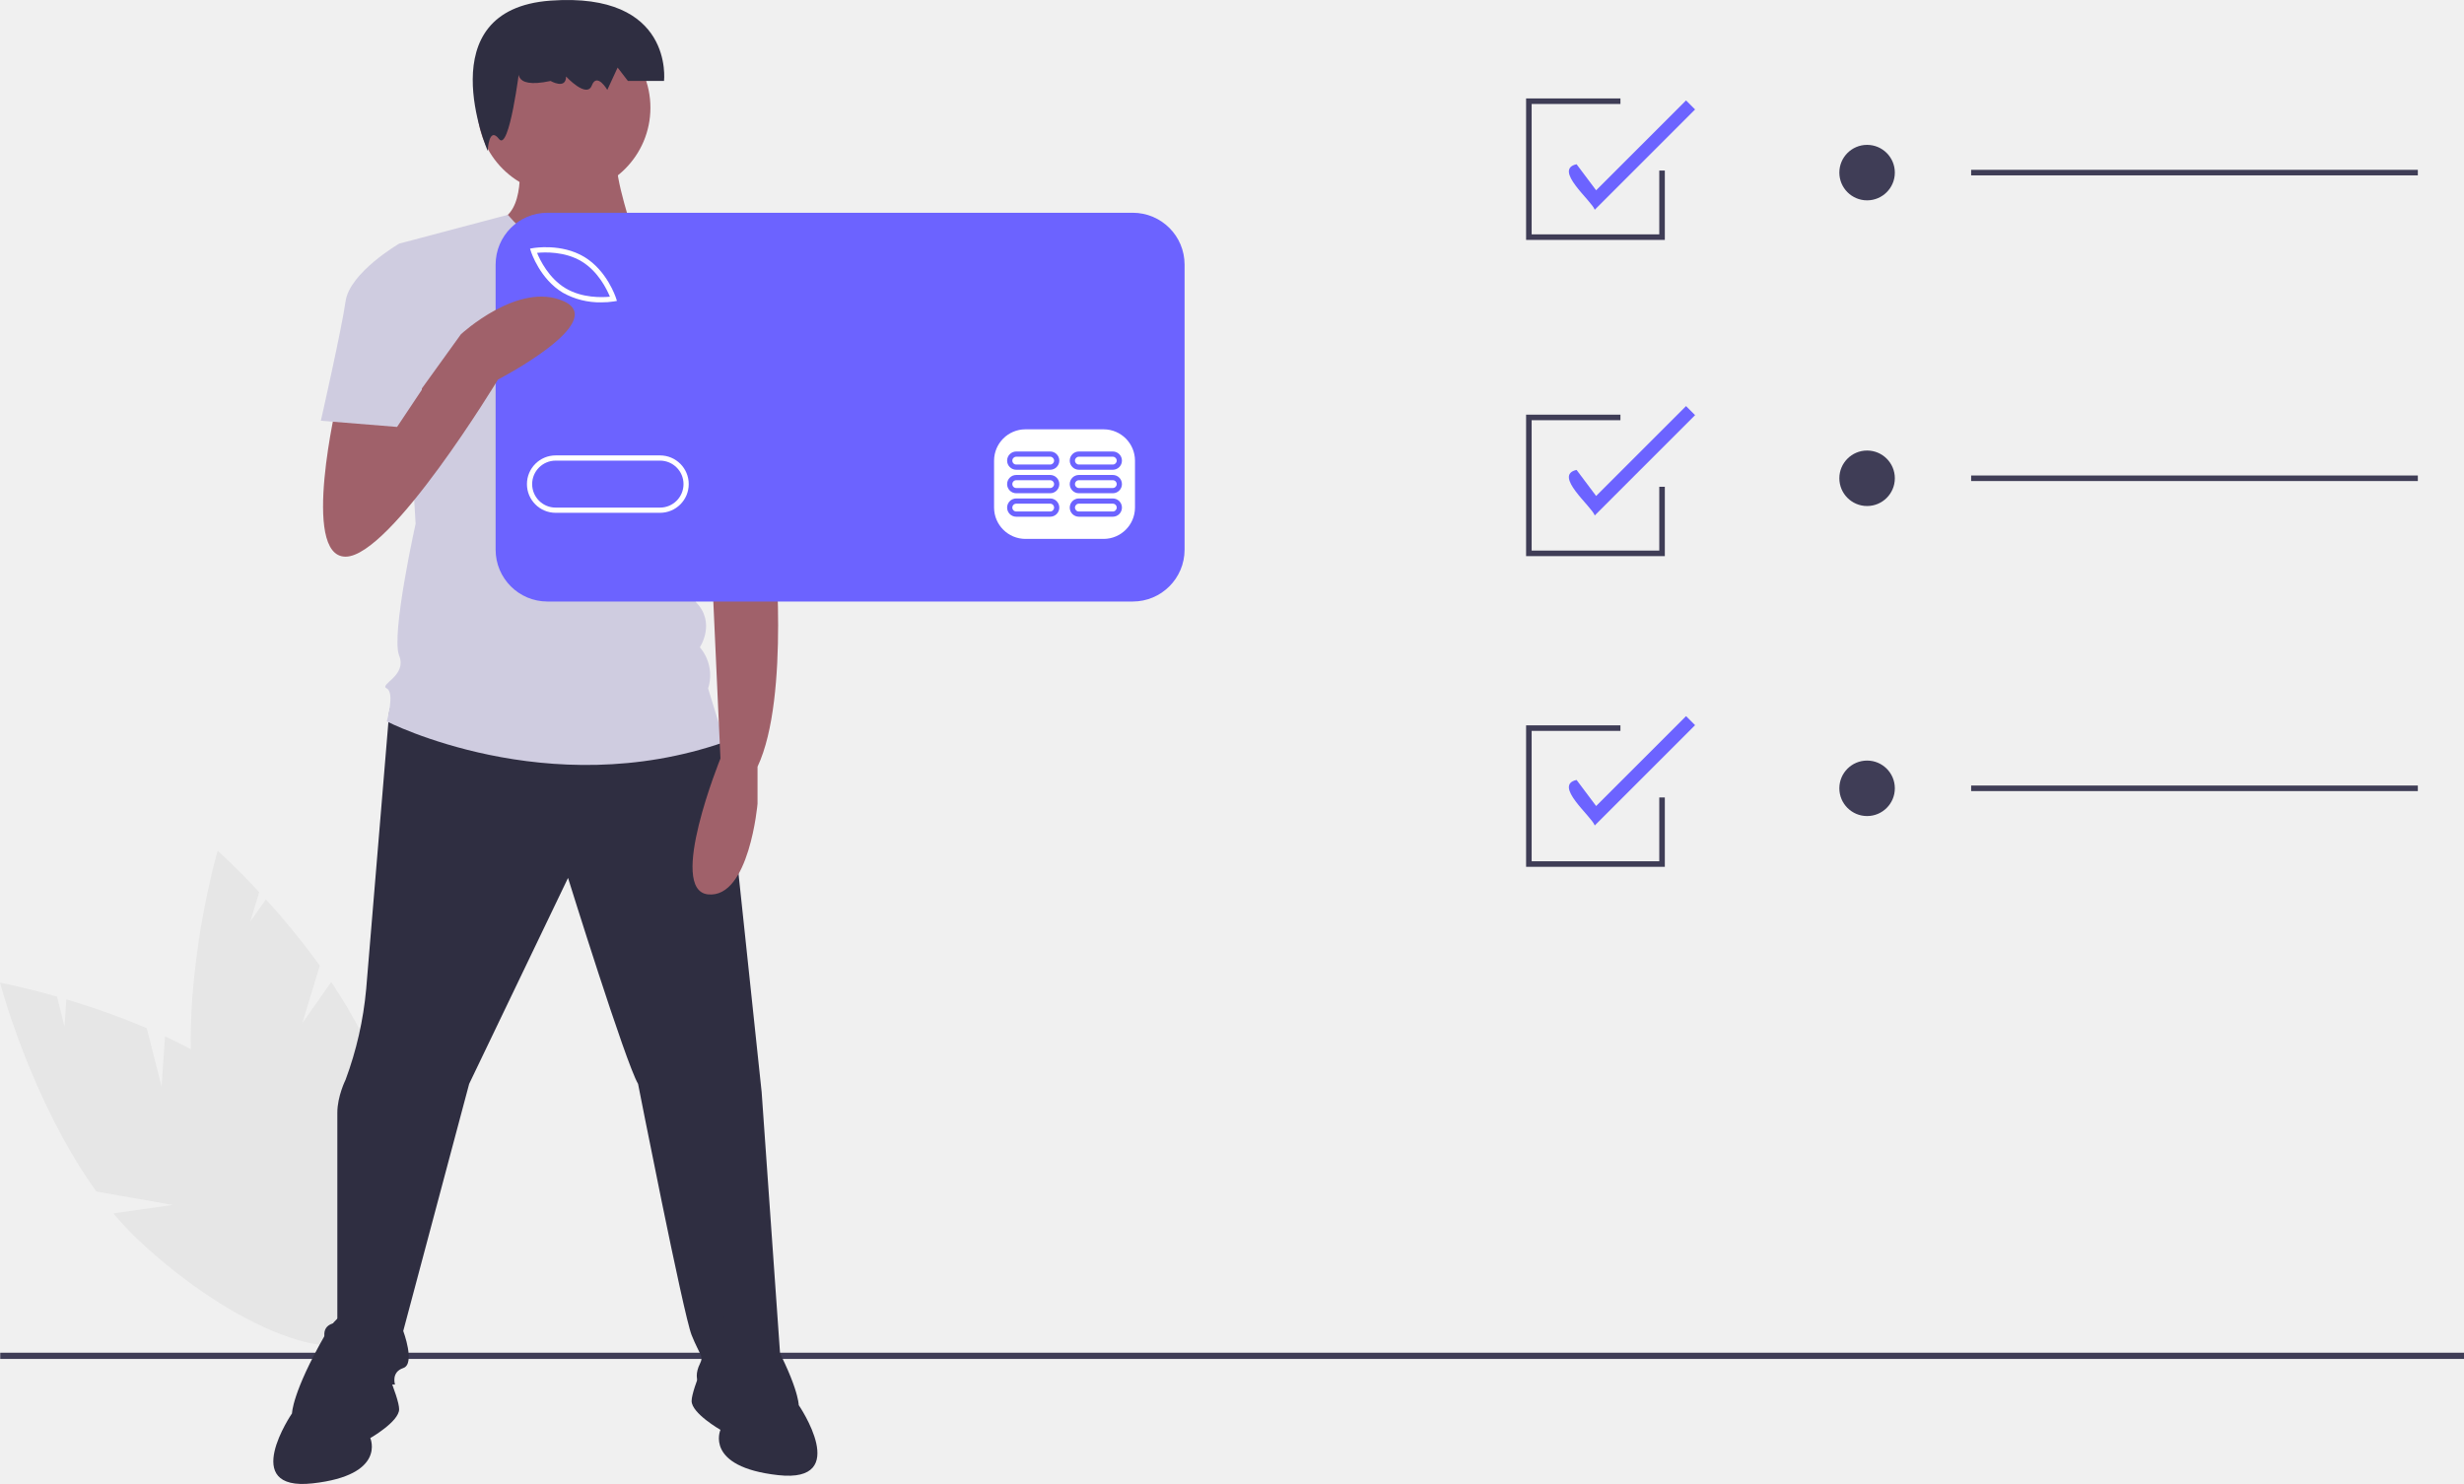
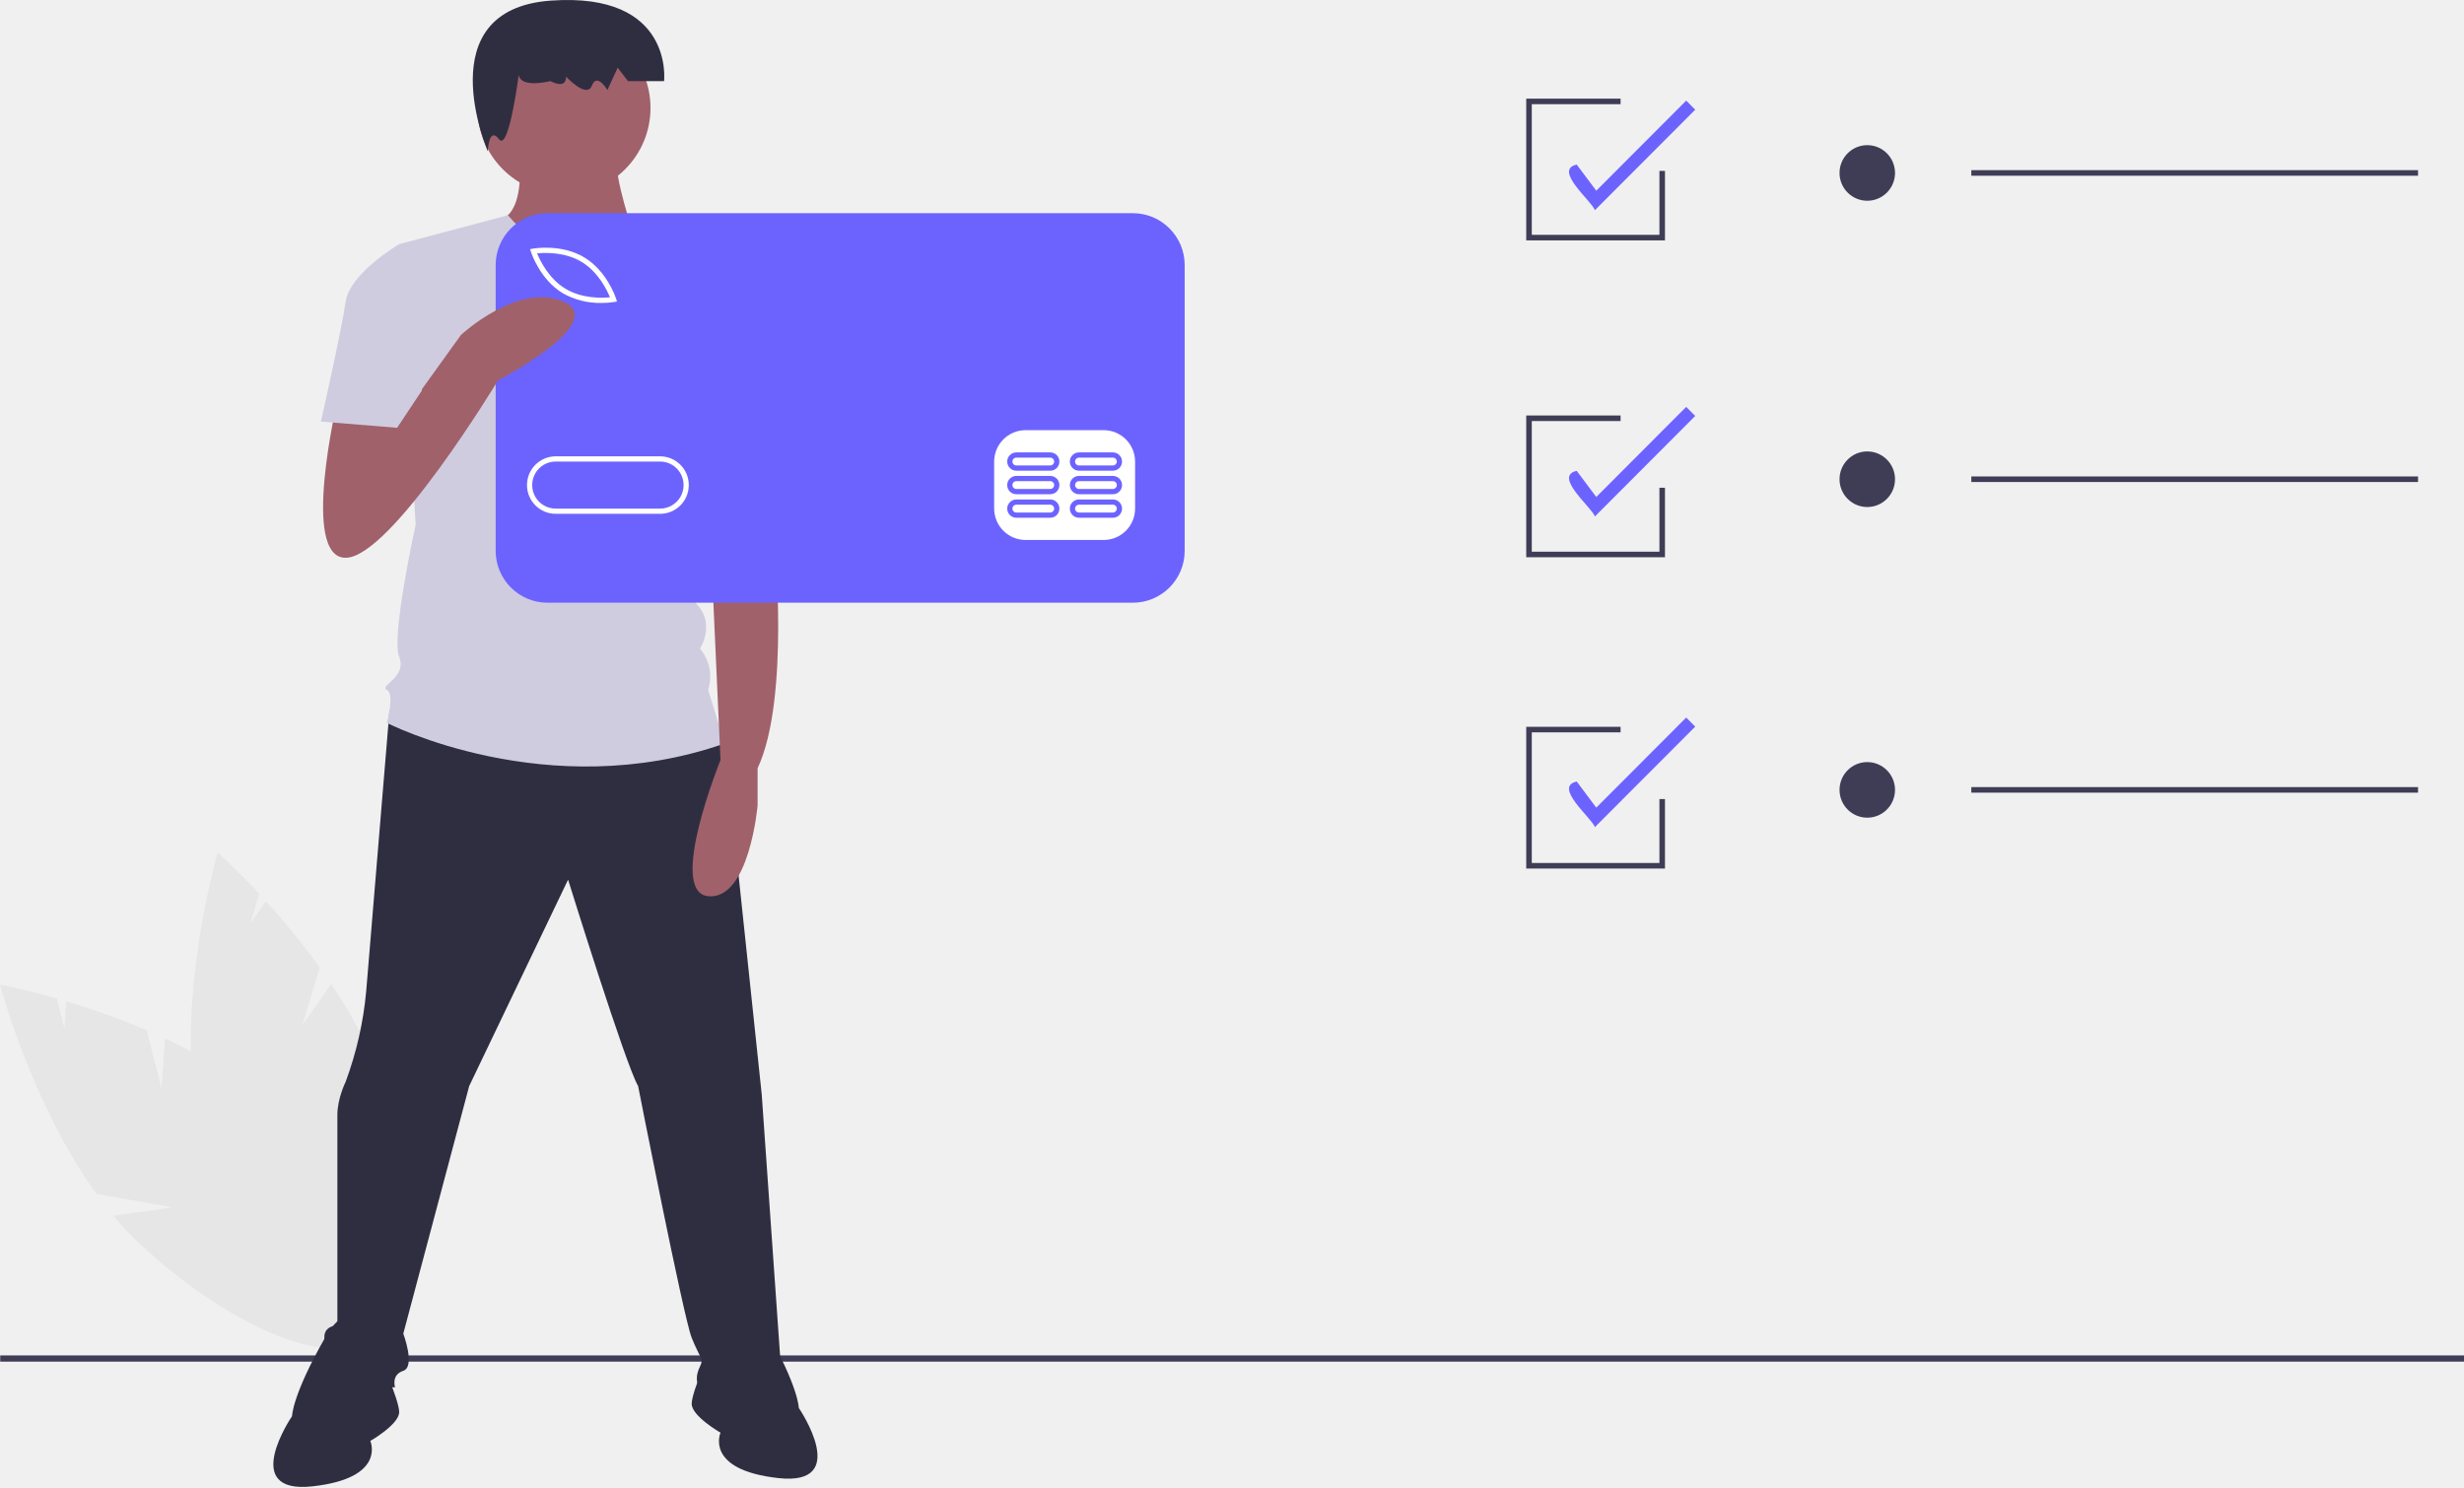
- <svg xmlns="http://www.w3.org/2000/svg" id="a139742c-031f-4297-9910-0b661ecf4262" data-name="Layer 1" width="888.08" height="534.97" viewBox="0 0 888.08 534.97">
-   <path d="M214.195,574.215l-5.333-21.034A273.135,273.135,0,0,0,179.884,542.785l-.673,9.775L176.48,541.791c-12.212-3.487-20.52-5.023-20.52-5.023s11.222,42.674,34.759,75.298l27.426,4.818-21.307,3.072a110.502,110.502,0,0,0,9.531,10.1c34.24,31.782,72.377,46.364,85.181,32.569s-4.573-50.742-38.813-82.524c-10.615-9.853-23.949-17.76-37.297-23.982Z" transform="translate(-155.9601 -182.5151)" fill="#e6e6e6" />
-   <path d="M264.916,551.373l6.307-20.763a273.133,273.133,0,0,0-19.433-23.878l-5.629,8.02,3.229-10.631C240.739,494.823,234.421,489.214,234.421,489.214s-12.452,42.331-9.166,82.426l20.988,18.301-19.827-8.384a110.504,110.504,0,0,0,2.938,13.573c12.883,44.906,37.992,77.101,56.084,71.911s22.314-45.801,9.431-90.706c-3.994-13.921-11.322-27.582-19.531-39.809Z" transform="translate(-155.9601 -182.5151)" fill="#e6e6e6" />
-   <rect x="0.08" y="487.65" width="888" height="2.241" fill="#3f3d56" />
-   <path d="M296.338,438.128s-6.915,83.148-8.4,100.966a126.71,126.71,0,0,1-7.424,32.665s-2.97,5.939-2.97,11.878v75.723s-5.939,0-4.454,5.939,2.97,16.332,2.97,16.332h22.272s-1.485-4.454,2.97-5.939,0-13.363,0-13.363l23.756-89.086,35.634-74.238s20.787,66.815,25.241,74.238c0,0,16.332,83.147,19.302,90.571s4.454,7.424,2.97,10.393-1.485,5.939,0,7.424,29.695,0,29.695,0l-7.424-105.419L417.113,450.008l-68.299-20.787Z" transform="translate(-155.9601 -182.5151)" fill="#2f2e41" />
-   <path d="M292.392,669.753s-7.424-26.726-19.302-5.939-11.878,28.211-11.878,28.211-19.302,28.211,7.424,25.241,20.787-16.332,20.787-16.332,10.393-5.939,10.393-10.393S292.392,669.753,292.392,669.753Z" transform="translate(-155.9601 -182.5151)" fill="#2f2e41" />
-   <path d="M412.659,666.784s7.424-26.726,19.302-5.939,11.878,28.211,11.878,28.211,19.302,28.211-7.424,25.241-20.787-16.332-20.787-16.332-10.393-5.939-10.393-10.393S412.659,666.784,412.659,666.784Z" transform="translate(-155.9601 -182.5151)" fill="#2f2e41" />
-   <path d="M342.874,237.686s2.97,19.302-5.939,23.756,19.302,20.787,26.726,20.787S384.448,267.381,384.448,267.381s-7.424-22.272-5.939-26.726Z" transform="translate(-155.9601 -182.5151)" fill="#a0616a" />
-   <circle cx="203.247" cy="38.838" r="31.18" fill="#a0616a" />
-   <path d="M420.082,285.198l-37.118-22.489s-21.119,23.973-43.967-2.752l-39.181,10.393,5.939,100.964s-8.909,40.089-5.939,47.513-7.424,10.393-4.454,11.878,0,11.878,0,11.878,57.906,29.695,121.751,7.424l-5.939-19.302a15.58,15.58,0,0,0-2.97-14.848s5.939-8.909-1.485-16.332c0,0,2.97-13.363-4.454-19.302l-1.485-20.787,4.454-10.393Z" transform="translate(-155.9601 -182.5151)" fill="#cfcce0" />
-   <path d="M343.25,206.875s-3.717,8.045,11.152,4.827c0,0,5.576,3.218,5.576-1.609,0,0,7.435,8.045,9.293,3.218s5.576,1.609,5.576,1.609l3.717-8.045,3.717,4.827H395.292s3.717-32.179-40.89-28.961-22.663,54.202-22.663,54.202.359-9.152,4.077-4.325S343.25,206.875,343.25,206.875Z" transform="translate(-155.9601 -182.5151)" fill="#2f2e41" />
-   <path d="M433.445,344.589l1.485,31.18s5.939,57.906-5.939,83.147v13.363s-2.97,34.15-17.817,32.665,4.454-48.997,4.454-48.997l-2.97-65.33L409.689,353.498Z" transform="translate(-155.9601 -182.5151)" fill="#a0616a" />
-   <path d="M403.75,286.683l14.811-2.406a72.313,72.313,0,0,1,20.823,38.041c4.454,23.756,5.939,28.211,5.939,28.211L409.689,359.437l-19.302-37.119Z" transform="translate(-155.9601 -182.5151)" fill="#cfcce0" />
-   <rect x="184.017" y="87.223" width="234.311" height="116.395" fill="#fff" />
-   <path d="M365.562,276.738c-6.02-3.62-13.278-3.344-16.037-3.067,1.051,2.565,4.204,9.109,10.223,12.731,6.034,3.629,13.283,3.344,16.038,3.07C374.736,286.907,371.583,280.361,365.562,276.738Z" transform="translate(-155.9601 -182.5151)" fill="#6c63ff" />
-   <path d="M393.849,348.571H356.226a8.465,8.465,0,1,0,0,16.931h37.624a8.465,8.465,0,1,0,0-16.931Z" transform="translate(-155.9601 -182.5151)" fill="#6c63ff" />
-   <path d="M564.221,259.215H353.278A18.686,18.686,0,0,0,334.592,277.901V380.677a18.686,18.686,0,0,0,18.686,18.686H564.221a18.686,18.686,0,0,0,18.686-18.686V277.901A18.686,18.686,0,0,0,564.221,259.215ZM348.059,271.961c.417-.075,10.294-1.756,18.473,3.165,8.179,4.921,11.321,14.436,11.451,14.838l.331,1.026-1.061.188a28.175,28.175,0,0,1-4.578.336,27.256,27.256,0,0,1-13.896-3.502c-8.179-4.92-11.321-14.435-11.45-14.837l-.331-1.026Zm45.79,95.421H356.226a10.346,10.346,0,0,1,0-20.693h37.624a10.346,10.346,0,1,1,0,20.693Zm171.187-1.881a11.32,11.32,0,0,1-11.287,11.287H525.531a11.32,11.32,0,0,1-11.287-11.287V348.571a11.32,11.32,0,0,1,11.287-11.287h28.218a11.32,11.32,0,0,1,11.287,11.287Z" transform="translate(-155.9601 -182.5151)" fill="#6c63ff" />
-   <path d="M534.467,362.209H522.239a3.292,3.292,0,0,0,0,6.584H534.467a3.292,3.292,0,0,0,0-6.584Zm0,4.703H522.239a1.411,1.411,0,1,1,0-2.822H534.467a1.411,1.411,0,0,1,0,2.822Z" transform="translate(-155.9601 -182.5151)" fill="#6c63ff" />
-   <path d="M557.041,362.209H544.813a3.292,3.292,0,0,0,0,6.584h12.228a3.292,3.292,0,0,0,0-6.584Zm0,4.703H544.813a1.411,1.411,0,1,1,0-2.822h12.228a1.411,1.411,0,0,1,0,2.822Z" transform="translate(-155.9601 -182.5151)" fill="#6c63ff" />
-   <path d="M534.467,353.744H522.239a3.292,3.292,0,0,0,0,6.584H534.467a3.292,3.292,0,0,0,0-6.584Zm0,4.703H522.239a1.411,1.411,0,1,1,0-2.822H534.467a1.411,1.411,0,1,1,0,2.822Z" transform="translate(-155.9601 -182.5151)" fill="#6c63ff" />
-   <path d="M557.041,353.744H544.813a3.292,3.292,0,0,0,0,6.584h12.228a3.292,3.292,0,0,0,0-6.584Zm0,4.703H544.813a1.411,1.411,0,1,1,0-2.822h12.228a1.411,1.411,0,1,1,0,2.822Z" transform="translate(-155.9601 -182.5151)" fill="#6c63ff" />
-   <path d="M534.467,345.279H522.239a3.292,3.292,0,0,0,0,6.584H534.467a3.292,3.292,0,0,0,0-6.584Zm0,4.703H522.239a1.411,1.411,0,1,1,0-2.822H534.467a1.411,1.411,0,0,1,0,2.822Z" transform="translate(-155.9601 -182.5151)" fill="#6c63ff" />
-   <path d="M557.041,345.279H544.813a3.292,3.292,0,0,0,0,6.584h12.228a3.292,3.292,0,0,0,0-6.584Zm0,4.703H544.813a1.411,1.411,0,1,1,0-2.822h12.228a1.411,1.411,0,0,1,0,2.822Z" transform="translate(-155.9601 -182.5151)" fill="#6c63ff" />
-   <path d="M277.545,326.772s-13.363,56.421,2.97,56.421,54.936-63.845,54.936-63.845,40.089-20.787,23.756-28.211-37.119,11.878-37.119,11.878l-23.985,33.3-1.256-16.967Z" transform="translate(-155.9601 -182.5151)" fill="#a0616a" />
-   <path d="M308.725,279.259l-8.909-8.909s-17.817,10.393-19.302,20.787-8.909,43.058-8.909,43.058l27.468,2.227,8.909-13.363Z" transform="translate(-155.9601 -182.5151)" fill="#cfcce0" />
-   <path d="M730.743,258.138c-1.119-3.303-15.145-14.53-6.55-16.417l7.049,9.399,32.407-32.406,3.259,3.259Z" transform="translate(-155.9601 -182.5151)" fill="#6c63ff" />
-   <path d="M730.743,368.332c-1.119-3.303-15.145-14.53-6.55-16.417l7.049,9.399,32.407-32.406,3.259,3.259Z" transform="translate(-155.9601 -182.5151)" fill="#6c63ff" />
-   <path d="M730.743,480.1c-1.119-3.303-15.145-14.53-6.55-16.417l7.049,9.399,32.407-32.406,3.259,3.259Z" transform="translate(-155.9601 -182.5151)" fill="#6c63ff" />
-   <circle cx="672.941" cy="62.223" r="10" fill="#3f3d56" />
-   <rect x="710.441" y="61.223" width="161" height="2" fill="#3f3d56" />
-   <circle cx="672.941" cy="172.417" r="10" fill="#3f3d56" />
-   <rect x="710.441" y="171.417" width="161" height="2" fill="#3f3d56" />
-   <circle cx="672.941" cy="284.185" r="10" fill="#3f3d56" />
-   <rect x="710.441" y="283.185" width="161" height="2" fill="#3f3d56" />
-   <polygon points="600.04 312.485 550.04 312.485 550.04 261.485 584.04 261.485 584.04 263.485 552.04 263.485 552.04 310.485 598.04 310.485 598.04 287.485 600.04 287.485 600.04 312.485" fill="#3f3d56" />
-   <polygon points="600.04 200.485 550.04 200.485 550.04 149.485 584.04 149.485 584.04 151.485 552.04 151.485 552.04 198.485 598.04 198.485 598.04 175.485 600.04 175.485 600.04 200.485" fill="#3f3d56" />
-   <polygon points="600.04 86.485 550.04 86.485 550.04 35.485 584.04 35.485 584.04 37.485 552.04 37.485 552.04 84.485 598.04 84.485 598.04 61.485 600.04 61.485 600.04 86.485" fill="#3f3d56" />
+ <svg xmlns="http://www.w3.org/2000/svg" width="444pt" height="268pt" viewBox="0 0 444 268" version="1.1">
+   <g id="surface1">
+     <path style=" stroke:none;fill-rule:nonzero;fill:rgb(90.196%,90.196%,90.196%);fill-opacity:1;" d="M 29.117 196.215 L 26.449 185.68 C 21.723 183.672 16.887 181.934 11.961 180.473 L 11.625 185.367 L 10.262 179.973 C 4.152 178.227 0 177.457 0 177.457 C 0 177.457 5.609 198.832 17.379 215.176 L 31.094 217.59 L 20.438 219.129 C 21.922 220.914 23.512 222.605 25.203 224.188 C 42.324 240.109 61.395 247.414 67.797 240.504 C 74.199 233.594 65.508 215.086 48.391 199.164 C 43.082 194.23 36.414 190.27 29.742 187.152 Z M 29.117 196.215 " />
+     <path style=" stroke:none;fill-rule:nonzero;fill:rgb(90.196%,90.196%,90.196%);fill-opacity:1;" d="M 54.477 184.773 L 57.633 174.371 C 54.621 170.207 51.375 166.211 47.914 162.41 L 45.102 166.43 L 46.715 161.102 C 42.391 156.445 39.23 153.637 39.23 153.637 C 39.23 153.637 33.004 174.84 34.648 194.926 L 45.141 204.094 L 35.227 199.895 C 35.574 202.188 36.066 204.461 36.695 206.691 C 43.137 229.188 55.691 245.316 64.738 242.715 C 73.785 240.117 75.895 219.773 69.453 197.277 C 67.457 190.305 63.793 183.461 59.688 177.336 Z M 54.477 184.773 " />
+     <path style=" stroke:none;fill-rule:nonzero;fill:rgb(24.706%,23.922%,33.725%);fill-opacity:1;" d="M 0.039 244.281 L 444.039 244.281 L 444.039 245.402 L 0.039 245.402 Z M 0.039 244.281 " />
+     <path style=" stroke:none;fill-rule:nonzero;fill:rgb(18.431%,18.039%,25.49%);fill-opacity:1;" d="M 70.188 128.047 C 70.188 128.047 66.73 169.699 65.988 178.621 C 65.48 184.219 64.23 189.719 62.277 194.984 C 62.277 194.984 60.793 197.961 60.793 200.938 L 60.793 238.867 C 60.793 238.867 57.824 238.867 58.566 241.844 C 59.309 244.816 60.051 250.023 60.051 250.023 L 71.188 250.023 C 71.188 250.023 70.441 247.793 72.672 247.051 C 74.898 246.305 72.672 240.355 72.672 240.355 L 84.547 195.73 L 102.367 158.539 C 102.367 158.539 112.758 192.012 114.984 195.73 C 114.984 195.73 123.152 237.379 124.637 241.098 C 126.121 244.816 126.863 244.816 126.121 246.305 C 125.379 247.793 125.379 249.281 126.121 250.023 C 126.863 250.77 140.969 250.023 140.969 250.023 L 137.258 197.219 L 130.578 133.996 L 96.426 123.582 Z M 70.188 128.047 " />
+     <path style=" stroke:none;fill-rule:nonzero;fill:rgb(18.431%,18.039%,25.49%);fill-opacity:1;" d="M 68.215 244.074 C 68.215 244.074 64.504 230.688 58.566 241.098 C 52.625 251.512 52.625 255.23 52.625 255.23 C 52.625 255.23 42.977 269.363 56.34 267.875 C 69.699 266.387 66.73 259.695 66.73 259.695 C 66.73 259.695 71.93 256.719 71.93 254.488 C 71.93 252.258 68.215 244.074 68.215 244.074 Z M 68.215 244.074 " />
+     <path style=" stroke:none;fill-rule:nonzero;fill:rgb(18.431%,18.039%,25.49%);fill-opacity:1;" d="M 128.348 242.586 C 128.348 242.586 132.062 229.199 138 239.613 C 143.938 250.023 143.938 253.742 143.938 253.742 C 143.938 253.742 153.59 267.875 140.227 266.387 C 126.863 264.898 129.832 258.207 129.832 258.207 C 129.832 258.207 124.637 255.23 124.637 253 C 124.637 250.77 128.348 242.586 128.348 242.586 Z M 128.348 242.586 " />
+     <path style=" stroke:none;fill-rule:nonzero;fill:rgb(62.745%,38.039%,41.569%);fill-opacity:1;" d="M 93.457 27.637 C 93.457 27.637 94.941 37.305 90.488 39.539 C 86.035 41.77 100.137 49.949 103.852 49.949 C 107.562 49.949 114.242 42.512 114.242 42.512 C 114.242 42.512 110.531 31.355 111.273 29.125 Z M 93.457 27.637 " />
+     <path style=" stroke:none;fill-rule:nonzero;fill:rgb(62.745%,38.039%,41.569%);fill-opacity:1;" d="M 117.215 19.457 C 117.215 28.082 110.234 35.074 101.625 35.074 C 93.012 35.074 86.035 28.082 86.035 19.457 C 86.035 10.828 93.012 3.836 101.625 3.836 C 110.234 3.836 117.215 10.828 117.215 19.457 Z M 117.215 19.457 " />
+     <path style=" stroke:none;fill-rule:nonzero;fill:rgb(81.176%,80%,87.843%);fill-opacity:1;" d="M 132.062 51.438 L 113.504 40.172 C 113.504 40.172 102.941 52.18 91.52 38.793 L 71.93 44 L 74.898 94.578 C 74.898 94.578 70.441 114.656 71.93 118.379 C 73.414 122.098 68.215 123.582 69.699 124.328 C 71.188 125.07 69.699 130.277 69.699 130.277 C 69.699 130.277 98.652 145.152 130.578 133.996 L 127.605 124.328 C 128.43 121.758 127.867 118.945 126.121 116.891 C 126.121 116.891 129.09 112.426 125.379 108.707 C 125.379 108.707 126.863 102.016 123.152 99.039 L 122.41 88.625 L 124.637 83.418 Z M 132.062 51.438 " />
+     <path style=" stroke:none;fill-rule:nonzero;fill:rgb(18.431%,18.039%,25.49%);fill-opacity:1;" d="M 93.645 12.203 C 93.645 12.203 91.785 16.234 99.223 14.621 C 99.223 14.621 102.008 16.234 102.008 13.816 C 102.008 13.816 105.727 17.844 106.656 15.426 C 107.586 13.008 109.445 16.234 109.445 16.234 L 111.301 12.203 L 113.16 14.621 L 119.664 14.621 C 119.664 14.621 121.523 -1.5 99.223 0.113 C 76.918 1.727 87.891 27.266 87.891 27.266 C 87.891 27.266 88.07 22.68 89.926 25.098 C 91.785 27.516 93.645 12.203 93.645 12.203 Z M 93.645 12.203 " />
+     <path style=" stroke:none;fill-rule:nonzero;fill:rgb(62.745%,38.039%,41.569%);fill-opacity:1;" d="M 138.742 81.188 L 139.484 96.809 C 139.484 96.809 142.453 125.816 136.516 138.457 L 136.516 145.152 C 136.516 145.152 135.031 162.258 127.605 161.516 C 120.184 160.773 129.832 136.973 129.832 136.973 L 128.348 104.246 L 126.863 85.652 Z M 138.742 81.188 " />
+     <path style=" stroke:none;fill-rule:nonzero;fill:rgb(81.176%,80%,87.843%);fill-opacity:1;" d="M 123.895 52.18 L 131.301 50.977 C 136.637 56.109 140.27 62.762 141.711 70.031 C 143.938 81.934 144.684 84.164 144.684 84.164 L 126.863 88.625 L 117.215 70.031 Z M 123.895 52.18 " />
+     <path style=" stroke:none;fill-rule:nonzero;fill:rgb(100%,100%,100%);fill-opacity:1;" d="M 92.008 43.691 L 209.164 43.691 L 209.164 102 L 92.008 102 Z M 92.008 43.691 " />
+     <path style=" stroke:none;fill-rule:nonzero;fill:rgb(42.353%,38.824%,100%);fill-opacity:1;" d="M 104.801 47.199 C 101.793 45.387 98.16 45.523 96.781 45.664 C 97.309 46.949 98.883 50.227 101.895 52.039 C 104.91 53.859 108.535 53.715 109.914 53.578 C 109.387 52.293 107.812 49.016 104.801 47.199 Z M 104.801 47.199 " />
+     <path style=" stroke:none;fill-rule:nonzero;fill:rgb(42.353%,38.824%,100%);fill-opacity:1;" d="M 118.945 83.184 L 100.133 83.184 C 98.621 83.18 97.219 83.988 96.465 85.301 C 95.707 86.613 95.707 88.234 96.465 89.547 C 97.219 90.859 98.621 91.664 100.133 91.664 L 118.945 91.664 C 120.457 91.664 121.855 90.859 122.613 89.547 C 123.371 88.234 123.371 86.613 122.613 85.301 C 121.855 83.988 120.457 83.18 118.945 83.184 Z M 118.945 83.184 " />
+     <path style=" stroke:none;fill-rule:nonzero;fill:rgb(42.353%,38.824%,100%);fill-opacity:1;" d="M 204.129 38.422 L 98.66 38.422 C 93.5 38.422 89.316 42.613 89.316 47.781 L 89.316 99.266 C 89.316 104.434 93.5 108.625 98.66 108.625 L 204.129 108.625 C 209.289 108.625 213.473 104.434 213.473 99.266 L 213.473 47.781 C 213.473 42.613 209.289 38.422 204.129 38.422 Z M 96.051 44.809 C 96.258 44.77 101.195 43.926 105.285 46.391 C 109.375 48.855 110.945 53.625 111.012 53.824 L 111.176 54.34 L 110.645 54.434 C 109.891 54.551 109.125 54.609 108.355 54.602 C 105.926 54.648 103.527 54.043 101.41 52.848 C 97.32 50.383 95.75 45.617 95.684 45.414 L 95.52 44.902 Z M 118.945 92.605 L 100.133 92.605 C 97.277 92.605 94.961 90.285 94.961 87.422 C 94.961 84.562 97.277 82.242 100.133 82.242 L 118.945 82.242 C 121.801 82.242 124.117 84.562 124.117 87.422 C 124.117 90.285 121.801 92.605 118.945 92.605 Z M 204.539 91.664 C 204.527 94.781 202.008 97.309 198.895 97.316 L 184.785 97.316 C 181.672 97.309 179.152 94.781 179.141 91.664 L 179.141 83.184 C 179.152 80.062 181.672 77.539 184.785 77.527 L 198.895 77.527 C 202.008 77.539 204.527 80.062 204.539 83.184 Z M 204.539 91.664 " />
+     <path style=" stroke:none;fill-rule:nonzero;fill:rgb(42.353%,38.824%,100%);fill-opacity:1;" d="M 189.254 90.016 L 183.141 90.016 C 182.23 90.016 181.492 90.754 181.492 91.664 C 181.492 92.574 182.23 93.312 183.141 93.312 L 189.254 93.312 C 190.164 93.312 190.898 92.574 190.898 91.664 C 190.898 90.754 190.164 90.016 189.254 90.016 Z M 189.254 92.371 L 183.141 92.371 C 182.887 92.371 182.652 92.238 182.527 92.02 C 182.402 91.801 182.402 91.527 182.527 91.309 C 182.652 91.09 182.887 90.957 183.141 90.957 L 189.254 90.957 C 189.641 90.957 189.957 91.273 189.957 91.664 C 189.957 92.055 189.641 92.371 189.254 92.371 Z M 189.254 92.371 " />
+     <path style=" stroke:none;fill-rule:nonzero;fill:rgb(42.353%,38.824%,100%);fill-opacity:1;" d="M 200.539 90.016 L 194.426 90.016 C 193.52 90.016 192.781 90.754 192.781 91.664 C 192.781 92.574 193.52 93.312 194.426 93.312 L 200.539 93.312 C 201.449 93.312 202.188 92.574 202.188 91.664 C 202.188 90.754 201.449 90.016 200.539 90.016 Z M 200.539 92.371 L 194.426 92.371 C 194.176 92.371 193.941 92.238 193.812 92.02 C 193.688 91.801 193.688 91.527 193.812 91.309 C 193.941 91.09 194.176 90.957 194.426 90.957 L 200.539 90.957 C 200.93 90.957 201.242 91.273 201.242 91.664 C 201.242 92.055 200.93 92.371 200.539 92.371 Z M 200.539 92.371 " />
+     <path style=" stroke:none;fill-rule:nonzero;fill:rgb(42.353%,38.824%,100%);fill-opacity:1;" d="M 189.254 85.773 L 183.141 85.773 C 182.23 85.773 181.492 86.512 181.492 87.422 C 181.492 88.336 182.23 89.074 183.141 89.074 L 189.254 89.074 C 190.164 89.074 190.898 88.336 190.898 87.422 C 190.898 86.512 190.164 85.773 189.254 85.773 Z M 189.254 88.129 L 183.141 88.129 C 182.75 88.129 182.434 87.812 182.434 87.422 C 182.434 87.031 182.75 86.715 183.141 86.715 L 189.254 86.715 C 189.645 86.715 189.957 87.031 189.957 87.422 C 189.957 87.812 189.645 88.129 189.254 88.129 Z M 189.254 88.129 " />
+     <path style=" stroke:none;fill-rule:nonzero;fill:rgb(42.353%,38.824%,100%);fill-opacity:1;" d="M 200.539 85.773 L 194.426 85.773 C 193.52 85.773 192.781 86.512 192.781 87.422 C 192.781 88.336 193.52 89.074 194.426 89.074 L 200.539 89.074 C 201.449 89.074 202.188 88.336 202.188 87.422 C 202.188 86.512 201.449 85.773 200.539 85.773 Z M 200.539 88.129 L 194.426 88.129 C 194.035 88.129 193.723 87.812 193.723 87.422 C 193.723 87.031 194.035 86.715 194.426 86.715 L 200.539 86.715 C 200.93 86.715 201.246 87.031 201.246 87.422 C 201.246 87.812 200.93 88.129 200.539 88.129 Z M 200.539 88.129 " />
+     <path style=" stroke:none;fill-rule:nonzero;fill:rgb(42.353%,38.824%,100%);fill-opacity:1;" d="M 189.254 81.535 L 183.141 81.535 C 182.23 81.535 181.492 82.273 181.492 83.184 C 181.492 84.094 182.23 84.832 183.141 84.832 L 189.254 84.832 C 190.164 84.832 190.898 84.094 190.898 83.184 C 190.898 82.273 190.164 81.535 189.254 81.535 Z M 189.254 83.891 L 183.141 83.891 C 182.887 83.891 182.652 83.754 182.527 83.535 C 182.402 83.316 182.402 83.047 182.527 82.828 C 182.652 82.609 182.887 82.477 183.141 82.477 L 189.254 82.477 C 189.641 82.477 189.957 82.793 189.957 83.184 C 189.957 83.574 189.641 83.891 189.254 83.891 Z M 189.254 83.891 " />
+     <path style=" stroke:none;fill-rule:nonzero;fill:rgb(42.353%,38.824%,100%);fill-opacity:1;" d="M 200.539 81.535 L 194.426 81.535 C 193.52 81.535 192.781 82.273 192.781 83.184 C 192.781 84.094 193.52 84.832 194.426 84.832 L 200.539 84.832 C 201.449 84.832 202.188 84.094 202.188 83.184 C 202.188 82.273 201.449 81.535 200.539 81.535 Z M 200.539 83.891 L 194.426 83.891 C 194.176 83.891 193.941 83.754 193.812 83.535 C 193.688 83.316 193.688 83.047 193.812 82.828 C 193.941 82.609 194.176 82.477 194.426 82.477 L 200.539 82.477 C 200.93 82.477 201.242 82.793 201.242 83.184 C 201.242 83.574 200.93 83.891 200.539 83.891 Z M 200.539 83.891 " />
+     <path style=" stroke:none;fill-rule:nonzero;fill:rgb(62.745%,38.039%,41.569%);fill-opacity:1;" d="M 60.793 72.262 C 60.793 72.262 54.109 100.527 62.277 100.527 C 70.441 100.527 89.746 68.543 89.746 68.543 C 89.746 68.543 109.789 58.133 101.625 54.414 C 93.457 50.695 83.062 60.363 83.062 60.363 L 71.07 77.043 L 70.441 68.543 Z M 60.793 72.262 " />
+     <path style=" stroke:none;fill-rule:nonzero;fill:rgb(81.176%,80%,87.843%);fill-opacity:1;" d="M 76.383 48.461 L 71.93 44 C 71.93 44 63.02 49.207 62.277 54.414 C 61.535 59.617 57.824 75.98 57.824 75.98 L 71.559 77.098 L 76.012 70.402 Z M 76.383 48.461 " />
+     <path style=" stroke:none;fill-rule:nonzero;fill:rgb(42.353%,38.824%,100%);fill-opacity:1;" d="M 287.391 37.883 C 286.832 36.227 279.82 30.605 284.117 29.66 L 287.641 34.367 L 303.844 18.133 L 305.473 19.766 Z M 287.391 37.883 " />
+     <path style=" stroke:none;fill-rule:nonzero;fill:rgb(42.353%,38.824%,100%);fill-opacity:1;" d="M 287.391 93.082 C 286.832 91.426 279.82 85.805 284.117 84.859 L 287.641 89.566 L 303.844 73.332 L 305.473 74.965 Z M 287.391 93.082 " />
+     <path style=" stroke:none;fill-rule:nonzero;fill:rgb(42.353%,38.824%,100%);fill-opacity:1;" d="M 287.391 149.07 C 286.832 147.418 279.82 141.793 284.117 140.848 L 287.641 145.555 L 303.844 129.32 L 305.473 130.953 Z M 287.391 149.07 " />
+     <path style=" stroke:none;fill-rule:nonzero;fill:rgb(24.706%,23.922%,33.725%);fill-opacity:1;" d="M 341.473 31.168 C 341.473 33.938 339.23 36.18 336.473 36.18 C 333.711 36.18 331.473 33.938 331.473 31.168 C 331.473 28.402 333.711 26.16 336.473 26.16 C 339.23 26.16 341.473 28.402 341.473 31.168 Z M 341.473 31.168 " />
+     <path style=" stroke:none;fill-rule:nonzero;fill:rgb(24.706%,23.922%,33.725%);fill-opacity:1;" d="M 355.219 30.668 L 435.719 30.668 L 435.719 31.672 L 355.219 31.672 Z M 355.219 30.668 " />
+     <path style=" stroke:none;fill-rule:nonzero;fill:rgb(24.706%,23.922%,33.725%);fill-opacity:1;" d="M 341.473 86.371 C 341.473 89.137 339.23 91.379 336.473 91.379 C 333.711 91.379 331.473 89.137 331.473 86.371 C 331.473 83.602 333.711 81.359 336.473 81.359 C 339.23 81.359 341.473 83.602 341.473 86.371 Z M 341.473 86.371 " />
+     <path style=" stroke:none;fill-rule:nonzero;fill:rgb(24.706%,23.922%,33.725%);fill-opacity:1;" d="M 355.219 85.867 L 435.719 85.867 L 435.719 86.871 L 355.219 86.871 Z M 355.219 85.867 " />
+     <path style=" stroke:none;fill-rule:nonzero;fill:rgb(24.706%,23.922%,33.725%);fill-opacity:1;" d="M 341.473 142.359 C 341.473 145.125 339.23 147.367 336.473 147.367 C 333.711 147.367 331.473 145.125 331.473 142.359 C 331.473 139.59 333.711 137.348 336.473 137.348 C 339.23 137.348 341.473 139.59 341.473 142.359 Z M 341.473 142.359 " />
+     <path style=" stroke:none;fill-rule:nonzero;fill:rgb(24.706%,23.922%,33.725%);fill-opacity:1;" d="M 355.219 141.855 L 435.719 141.855 L 435.719 142.859 L 355.219 142.859 Z M 355.219 141.855 " />
+     <path style=" stroke:none;fill-rule:nonzero;fill:rgb(24.706%,23.922%,33.725%);fill-opacity:1;" d="M 300.02 156.535 L 275.02 156.535 L 275.02 130.988 L 292.02 130.988 L 292.02 131.988 L 276.02 131.988 L 276.02 155.531 L 299.02 155.531 L 299.02 144.012 L 300.02 144.012 Z M 300.02 156.535 " />
+     <path style=" stroke:none;fill-rule:nonzero;fill:rgb(24.706%,23.922%,33.725%);fill-opacity:1;" d="M 300.02 100.43 L 275.02 100.43 L 275.02 74.883 L 292.02 74.883 L 292.02 75.883 L 276.02 75.883 L 276.02 99.43 L 299.02 99.43 L 299.02 87.906 L 300.02 87.906 Z M 300.02 100.43 " />
+     <path style=" stroke:none;fill-rule:nonzero;fill:rgb(24.706%,23.922%,33.725%);fill-opacity:1;" d="M 300.02 43.324 L 275.02 43.324 L 275.02 17.777 L 292.02 17.777 L 292.02 18.777 L 276.02 18.777 L 276.02 42.32 L 299.02 42.32 L 299.02 30.801 L 300.02 30.801 Z M 300.02 43.324 " />
+   </g>
</svg>
